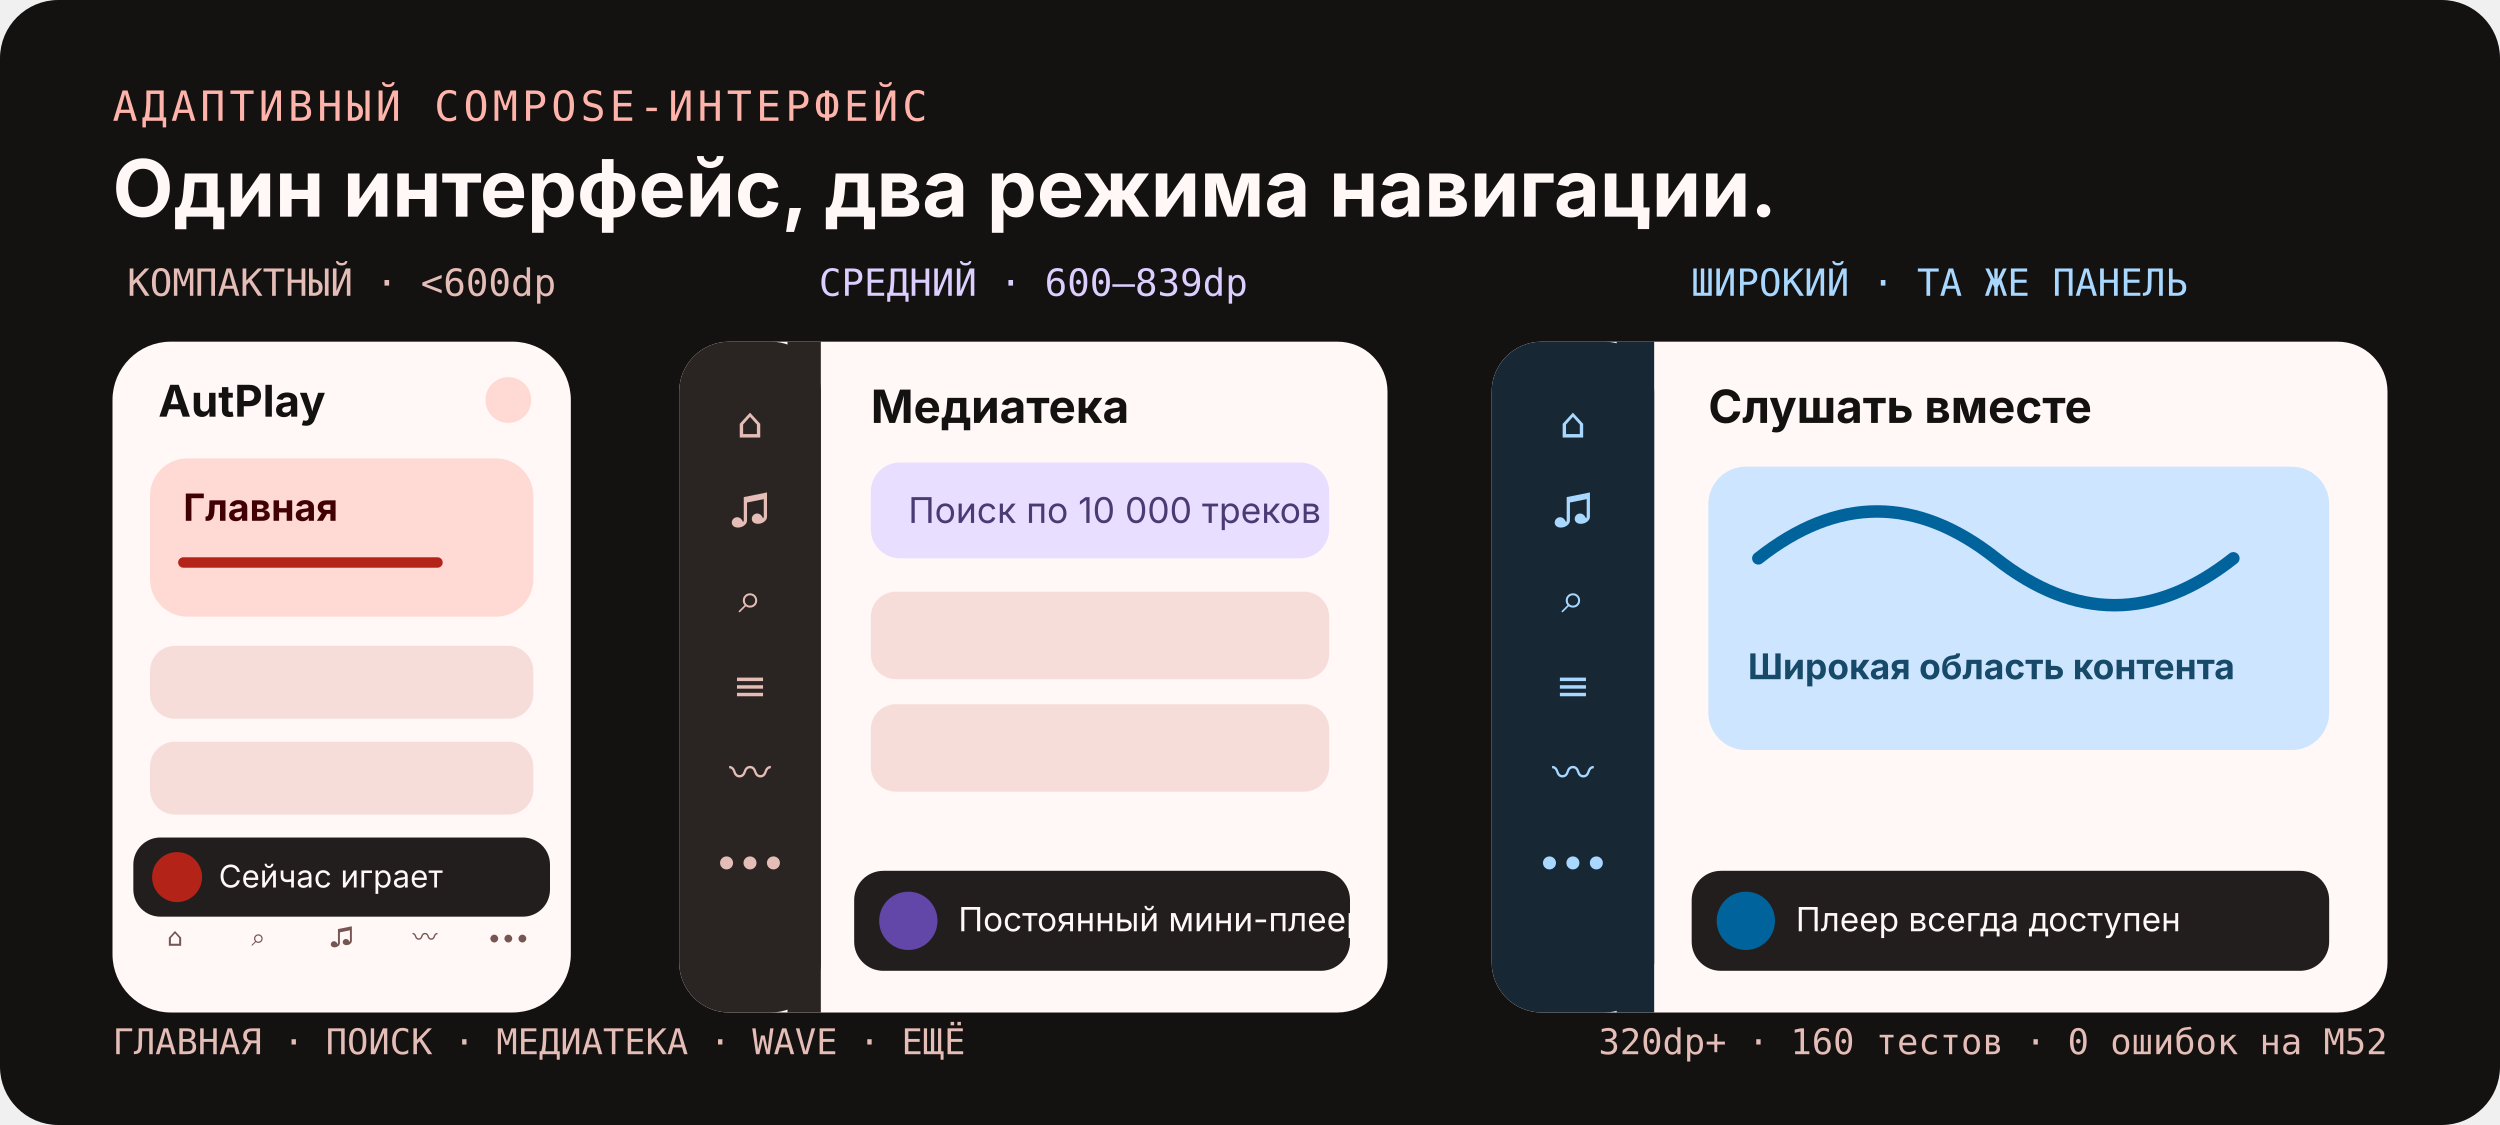
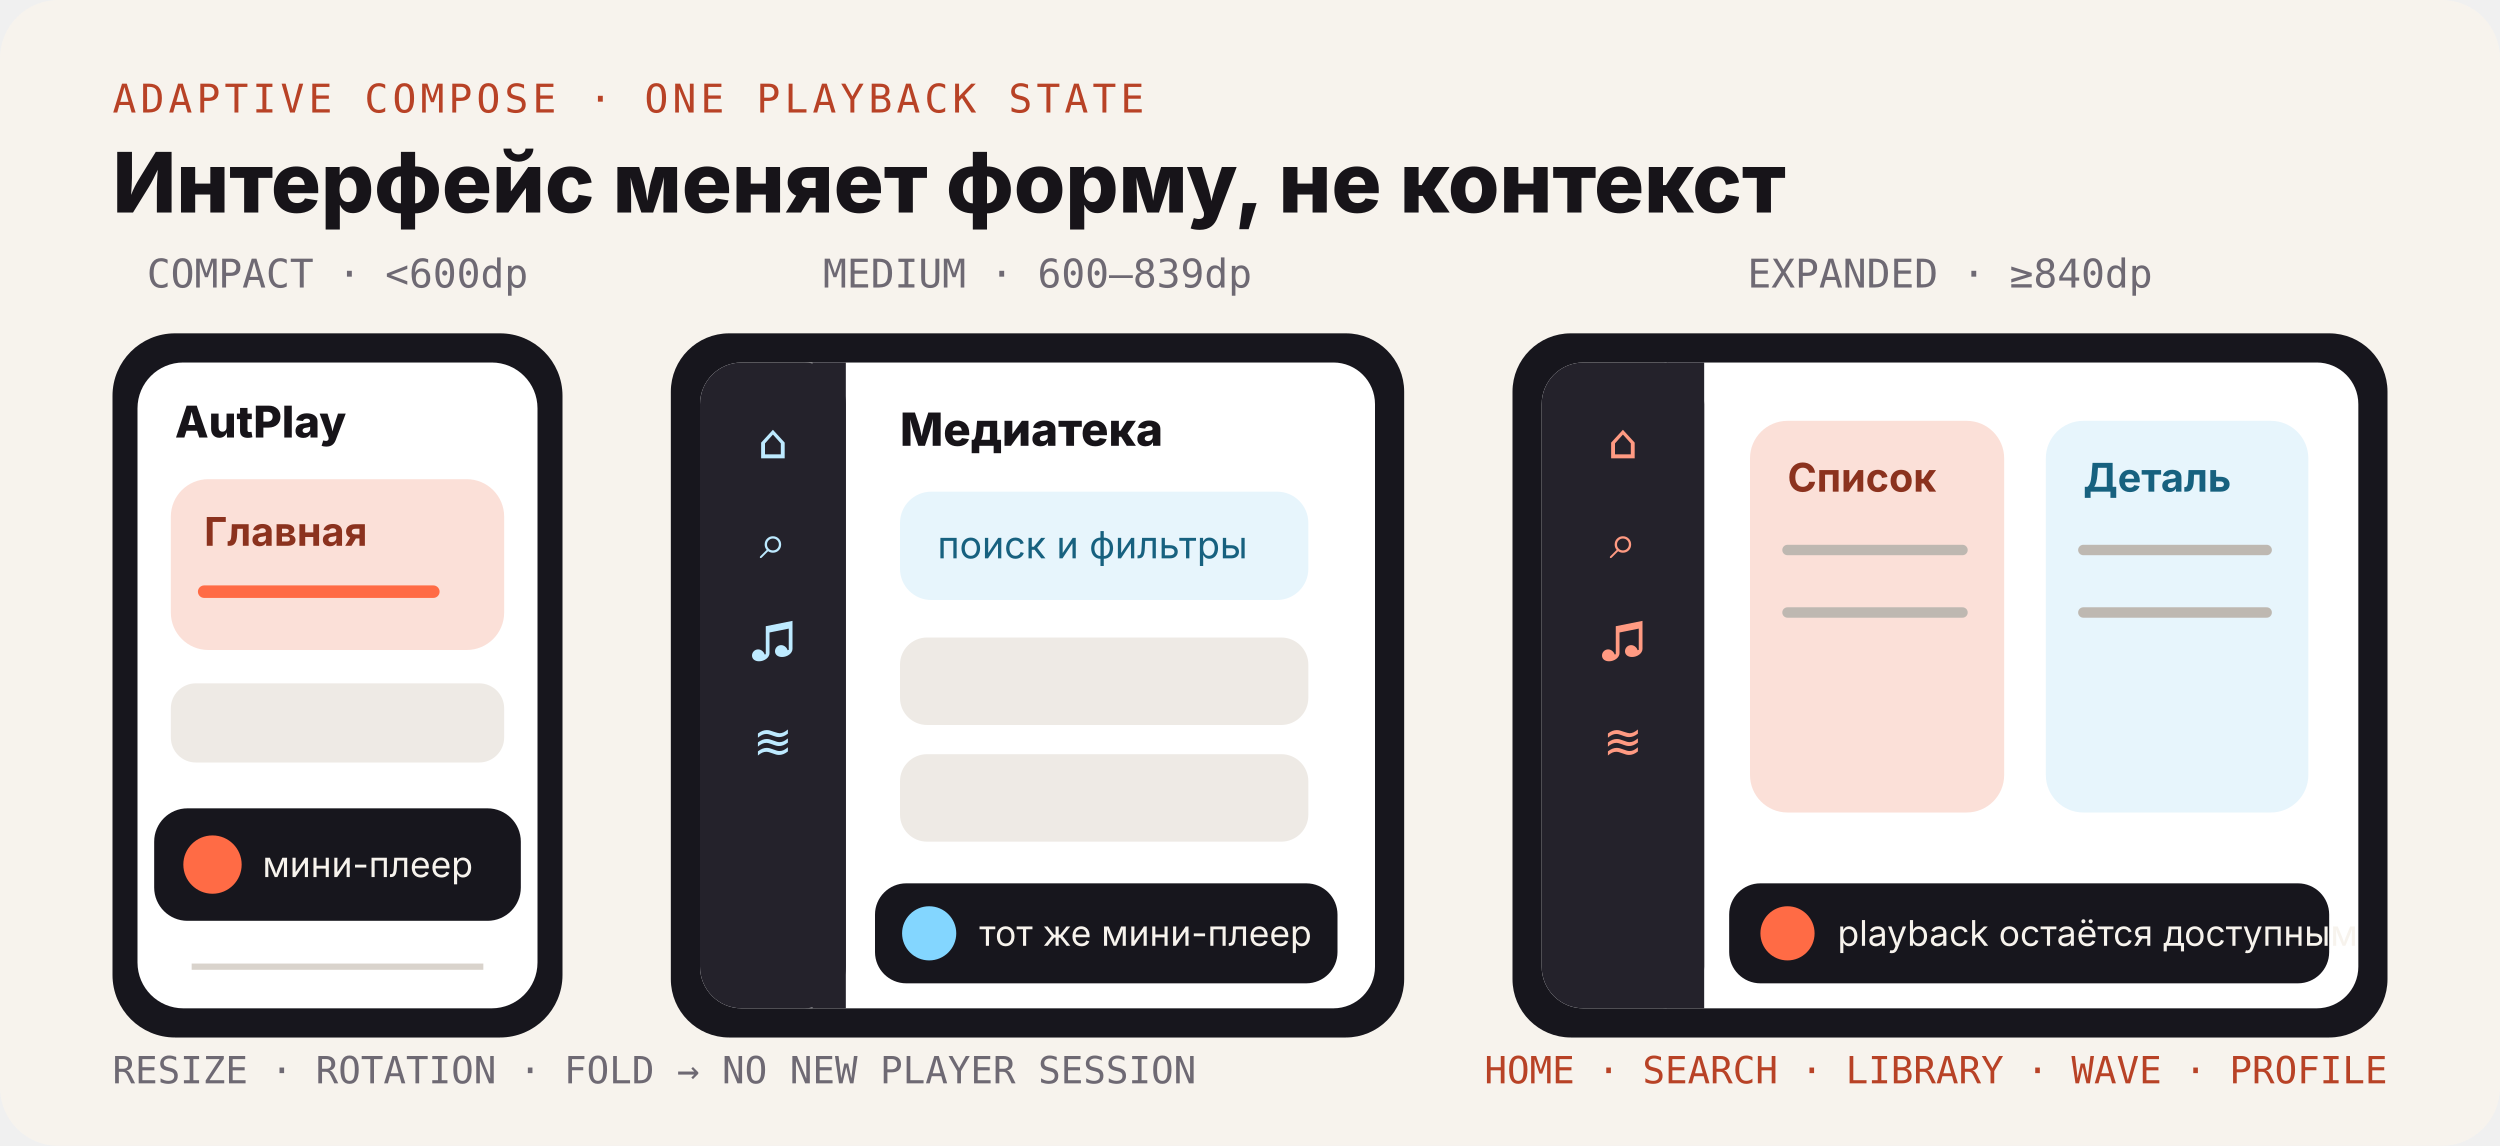
- <svg xmlns="http://www.w3.org/2000/svg" width="1200" height="540" viewBox="0 0 1200 540" role="img" aria-labelledby="title desc">
-   <rect width="1200" height="540" rx="28" fill="#141111" />
+ <svg xmlns="http://www.w3.org/2000/svg" width="1200" height="550" viewBox="0 0 1200 550" role="img" aria-labelledby="title desc">
+   <rect width="1200" height="550" rx="28" fill="#F7F3ED" />
  <g font-family="-apple-system, BlinkMacSystemFont, 'Segoe UI', sans-serif">
-     <text x="54" y="58" fill="#FFB4AB" font-size="20" font-family="ui-monospace, SFMono-Regular, Menlo, monospace" letter-spacing="2">АДАПТИВНЫЙ COMPOSE-ИНТЕРФЕЙС</text>
-     <text x="54" y="104" fill="#FFF8F7" font-size="38" font-weight="750">Один интерфейс, два режима навигации.</text>
-     <g transform="translate(54 142)">
-       <text x="110" y="0" text-anchor="middle" fill="#E4BDB7" font-size="18" font-family="ui-monospace, SFMono-Regular, Menlo, monospace">КОМПАКТНЫЙ · &lt;600dp</text>
-       <rect x="0" y="22" width="220" height="322" rx="28" fill="#FFF8F7" />
-       <text x="22" y="58" fill="#141111" font-size="21" font-weight="750">AutPlay</text>
-       <circle cx="190" cy="50" r="11" fill="#FFDAD5" />
-       <rect x="18" y="78" width="184" height="76" rx="18" fill="#FFDAD5" />
-       <text x="34" y="108" fill="#410001" font-size="18" font-weight="700">Главная</text>
-       <path d="M34 128H156" stroke="#B42318" stroke-width="5" stroke-linecap="round" />
-       <rect x="18" y="168" width="184" height="35" rx="12" fill="#F6DDDA" />
-       <rect x="18" y="214" width="184" height="35" rx="12" fill="#F6DDDA" />
-       <rect x="10" y="260" width="200" height="38" rx="13" fill="#211E1D" />
-       <circle cx="31" cy="279" r="12" fill="#B42318" />
-       <text x="51" y="284" fill="#FFF8F7" font-size="15">Сейчас играет</text>
-       <g transform="translate(18 312)" fill="#765653" font-size="12" text-anchor="middle">
-         <text x="12" y="0">⌂</text>
-         <text x="52" y="0">⌕</text>
-         <text x="92" y="0">♫</text>
-         <text x="132" y="0">〰</text>
-         <text x="172" y="0">•••</text>
+     <text x="54" y="54" fill="#B84226" font-size="19" font-family="ui-monospace, SFMono-Regular, Menlo, monospace" letter-spacing="2">ADAPTIVE COMPOSE · ONE PLAYBACK STATE</text>
+     <text x="54" y="102" fill="#171419" font-size="40" font-weight="770">Интерфейс меняет форму, не контекст</text>
+     <g transform="translate(54 138)">
+       <text x="108" y="0" text-anchor="middle" fill="#6E6973" font-size="19" font-family="ui-monospace, SFMono-Regular, Menlo, monospace">COMPACT · &lt;600dp</text>
+       <rect y="22" width="216" height="338" rx="30" fill="#17161D" />
+       <rect x="12" y="36" width="192" height="310" rx="22" fill="#FFFFFF" />
+       <text x="30" y="72" fill="#171419" font-size="21" font-weight="760">AutPlay</text>
+       <rect x="28" y="92" width="160" height="82" rx="18" fill="#FBE0D8" />
+       <text x="44" y="124" fill="#8B321E" font-size="19" font-weight="720">Главная</text>
+       <path d="M44 146H154" stroke="#FF6B45" stroke-width="6" stroke-linecap="round" />
+       <rect x="28" y="190" width="160" height="38" rx="12" fill="#EEEAE5" />
+       <rect x="20" y="250" width="176" height="54" rx="16" fill="#17161D" />
+       <circle cx="48" cy="277" r="14" fill="#FF6B45" />
+       <text x="72" y="283" fill="#F7F3ED" font-size="17">мини-плеер</text>
+       <path d="M38 326H178" stroke="#D9D3CC" stroke-width="3" />
+     </g>
+     <g transform="translate(322 138)">
+       <text x="176" y="0" text-anchor="middle" fill="#6E6973" font-size="19" font-family="ui-monospace, SFMono-Regular, Menlo, monospace">MEDIUM · 600–839dp</text>
+       <rect y="22" width="352" height="338" rx="28" fill="#17161D" />
+       <rect x="14" y="36" width="324" height="310" rx="20" fill="#FFFFFF" />
+       <rect x="14" y="36" width="70" height="310" rx="20" fill="#24222B" />
+       <rect x="68" y="36" width="16" height="310" fill="#24222B" />
+       <g fill="#BDEAFF" font-size="23" text-anchor="middle">
+         <text x="49" y="82">⌂</text>
+         <text x="49" y="130">⌕</text>
+         <text x="49" y="178">♫</text>
+         <text x="49" y="226">≋</text>
      </g>
+       <text x="110" y="76" fill="#171419" font-size="22" font-weight="760">Медиатека</text>
+       <rect x="110" y="98" width="196" height="52" rx="15" fill="#E7F5FC" />
+       <text x="128" y="130" fill="#17617F" font-size="18">поиск и фильтры</text>
+       <rect x="110" y="168" width="196" height="42" rx="13" fill="#EEEAE5" />
+       <rect x="110" y="224" width="196" height="42" rx="13" fill="#EEEAE5" />
+       <rect x="98" y="286" width="222" height="48" rx="15" fill="#17161D" />
+       <circle cx="124" cy="310" r="13" fill="#83D6FF" />
+       <text x="148" y="316" fill="#F7F3ED" font-size="17">тот же мини-плеер</text>
    </g>
-     <g transform="translate(326 142)">
-       <text x="170" y="0" text-anchor="middle" fill="#DCCEFF" font-size="18" font-family="ui-monospace, SFMono-Regular, Menlo, monospace">СРЕДНИЙ · 600–839dp</text>
-       <rect x="0" y="22" width="340" height="322" rx="24" fill="#FFF8F7" />
-       <rect x="0" y="22" width="68" height="322" rx="24" fill="#2A2423" />
-       <rect x="52" y="22" width="16" height="322" fill="#2A2423" />
-       <g fill="#E4BDB7" font-size="20" text-anchor="middle">
-         <text x="34" y="68">⌂</text>
-         <text x="34" y="110">♫</text>
-         <text x="34" y="152">⌕</text>
-         <text x="34" y="194">≡</text>
-         <text x="34" y="236">〰</text>
-         <text x="34" y="278">•••</text>
+     <g transform="translate(726 138)">
+       <text x="210" y="0" text-anchor="middle" fill="#6E6973" font-size="19" font-family="ui-monospace, SFMono-Regular, Menlo, monospace">EXPANDED · ≥840dp</text>
+       <rect y="22" width="420" height="338" rx="28" fill="#17161D" />
+       <rect x="14" y="36" width="392" height="310" rx="20" fill="#FFFFFF" />
+       <rect x="14" y="36" width="78" height="310" rx="20" fill="#24222B" />
+       <rect x="74" y="36" width="18" height="310" fill="#24222B" />
+       <g fill="#FF9A82" font-size="23" text-anchor="middle">
+         <text x="53" y="82">⌂</text>
+         <text x="53" y="130">⌕</text>
+         <text x="53" y="178">♫</text>
+         <text x="53" y="226">≋</text>
      </g>
-       <text x="92" y="61" fill="#141111" font-size="22" font-weight="750">Медиатека</text>
-       <rect x="92" y="80" width="220" height="46" rx="14" fill="#E8DEFF" />
-       <text x="110" y="109" fill="#4B3A73" font-size="17">Поиск по 10 000 треков</text>
-       <rect x="92" y="142" width="220" height="42" rx="12" fill="#F6DDDA" />
-       <rect x="92" y="196" width="220" height="42" rx="12" fill="#F6DDDA" />
-       <rect x="84" y="276" width="238" height="48" rx="14" fill="#211E1D" />
-       <circle cx="110" cy="300" r="14" fill="#6246A8" />
-       <text x="134" y="305" fill="#FFF8F7" font-size="16">Постоянный мини-плеер</text>
+       <rect x="114" y="64" width="122" height="188" rx="18" fill="#FBE0D8" />
+       <text x="132" y="98" fill="#8B321E" font-size="19" font-weight="720">Список</text>
+       <rect x="256" y="64" width="126" height="188" rx="18" fill="#E7F5FC" />
+       <text x="274" y="98" fill="#17617F" font-size="19" font-weight="720">Деталь</text>
+       <path d="M132 126H216M132 156H216M274 126H362M274 156H362" stroke="#BEB8B1" stroke-width="5" stroke-linecap="round" />
+       <rect x="104" y="286" width="288" height="48" rx="15" fill="#17161D" />
+       <circle cx="132" cy="310" r="13" fill="#FF6B45" />
+       <text x="156" y="316" fill="#F7F3ED" font-size="17">playback остаётся доступным</text>
    </g>
-     <g transform="translate(716 142)">
-       <text x="215" y="0" text-anchor="middle" fill="#A8D8FF" font-size="18" font-family="ui-monospace, SFMono-Regular, Menlo, monospace">ШИРОКИЙ · ТА ЖЕ ПАНЕЛЬ</text>
-       <rect x="0" y="22" width="430" height="322" rx="24" fill="#FFF8F7" />
-       <rect x="0" y="22" width="78" height="322" rx="24" fill="#172733" />
-       <rect x="60" y="22" width="18" height="322" fill="#172733" />
-       <g fill="#A8D8FF" font-size="20" text-anchor="middle">
-         <text x="39" y="68">⌂</text>
-         <text x="39" y="110">♫</text>
-         <text x="39" y="152">⌕</text>
-         <text x="39" y="194">≡</text>
-         <text x="39" y="236">〰</text>
-         <text x="39" y="278">•••</text>
-       </g>
-       <text x="104" y="61" fill="#141111" font-size="22" font-weight="750">Слушать вместе</text>
-       <rect x="104" y="82" width="298" height="136" rx="18" fill="#CDE5FF" />
-       <path d="M128 126C166 96 204 96 242 126C280 156 318 156 356 126" fill="none" stroke="#00639B" stroke-width="6" stroke-linecap="round" />
-       <text x="123" y="184" fill="#174A68" font-size="17" font-weight="700">Широкая область контента</text>
-       <rect x="96" y="276" width="306" height="48" rx="14" fill="#211E1D" />
-       <circle cx="122" cy="300" r="14" fill="#00639B" />
-       <text x="146" y="305" fill="#FFF8F7" font-size="16">Плеер всегда доступен</text>
-     </g>
-     <g transform="translate(54 506)" font-family="ui-monospace, SFMono-Regular, Menlo, monospace" font-size="17" fill="#E4BDB7">
-       <text x="0" y="0">ГЛАВНАЯ · ПОИСК · МЕДИАТЕКА · WAVE · ЕЩЁ</text>
-       <text x="1092" y="0" text-anchor="end">320dp+ · 160 тестов · 0 ошибок на M52</text>
+     <g transform="translate(54 520)" font-family="ui-monospace, SFMono-Regular, Menlo, monospace" font-size="18">
+       <text x="0" y="0" fill="#6E6973">RESIZE · ROTATION · FOLD → NO NEW PLAYER SESSION</text>
+       <text x="1092" y="0" text-anchor="end" fill="#B84226">HOME · SEARCH · LIBRARY · WAVE · PROFILE</text>
    </g>
  </g>
</svg>
